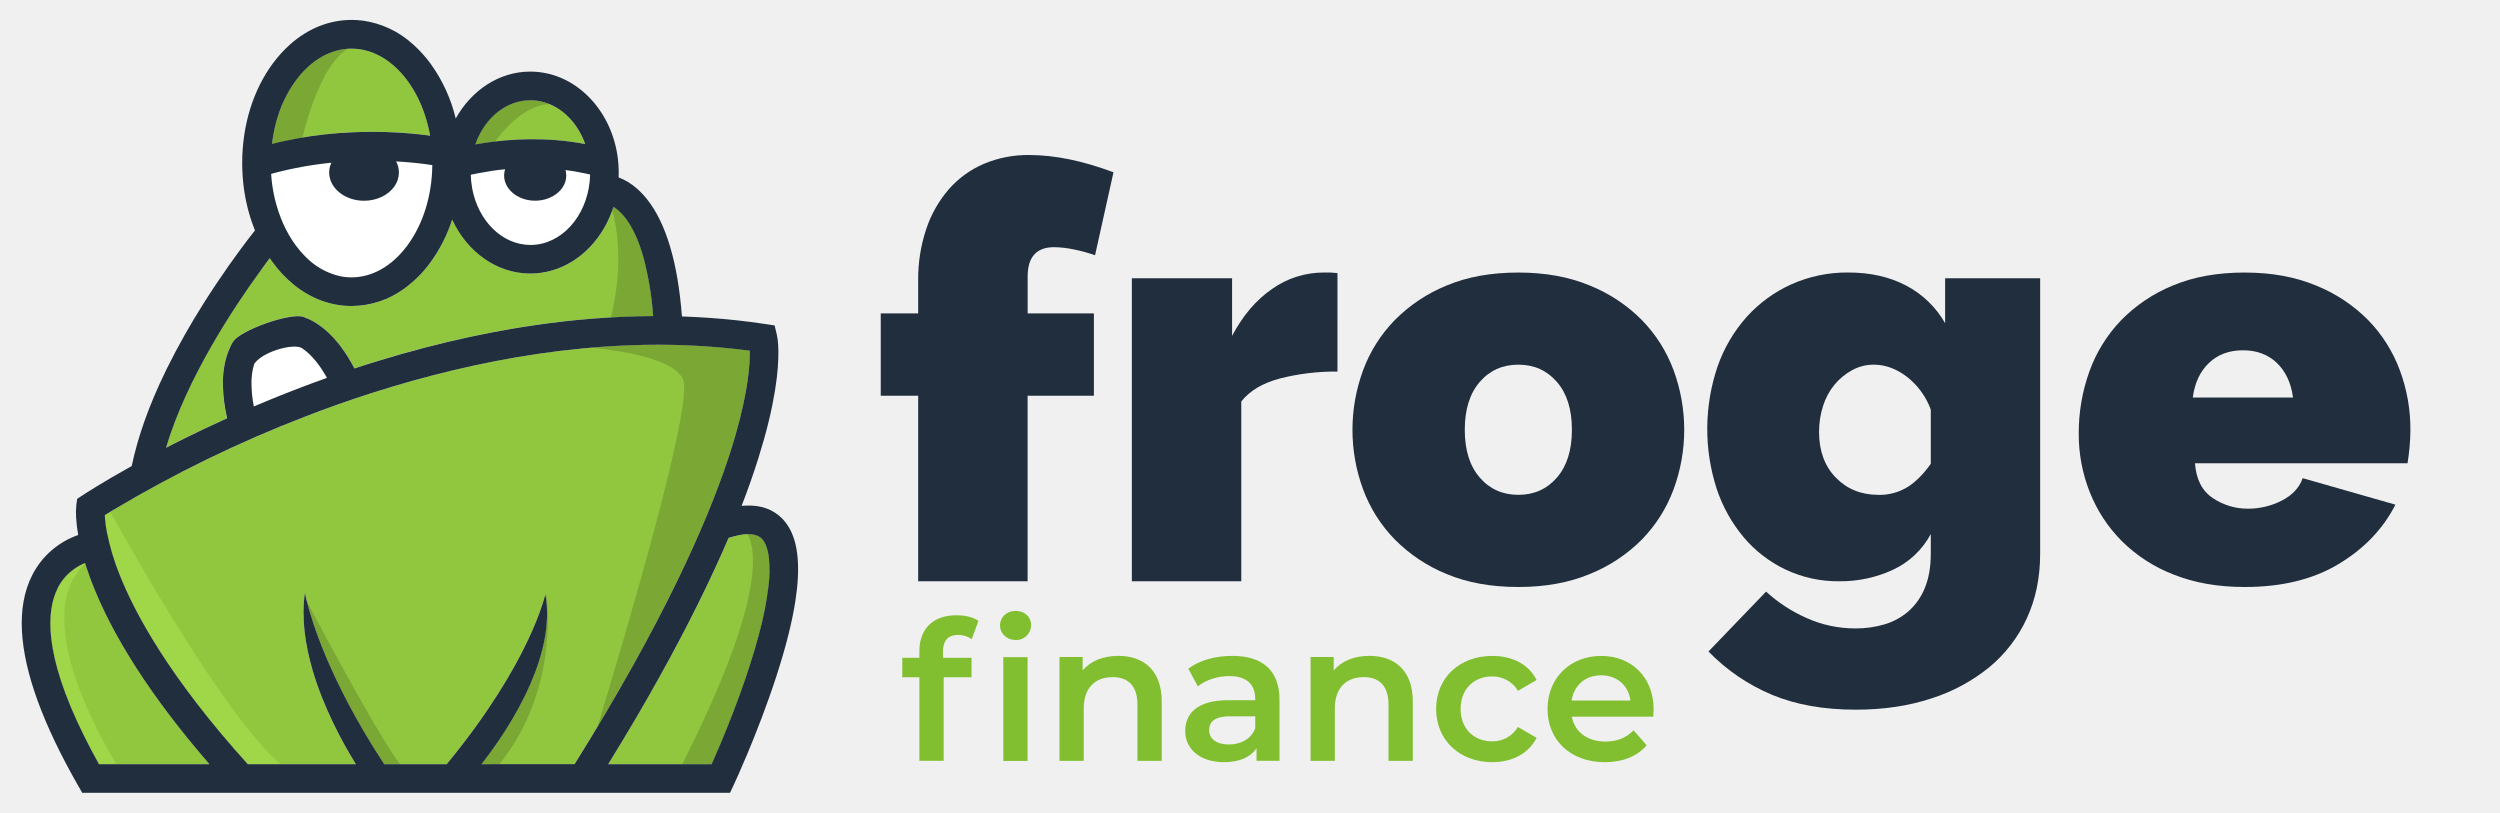
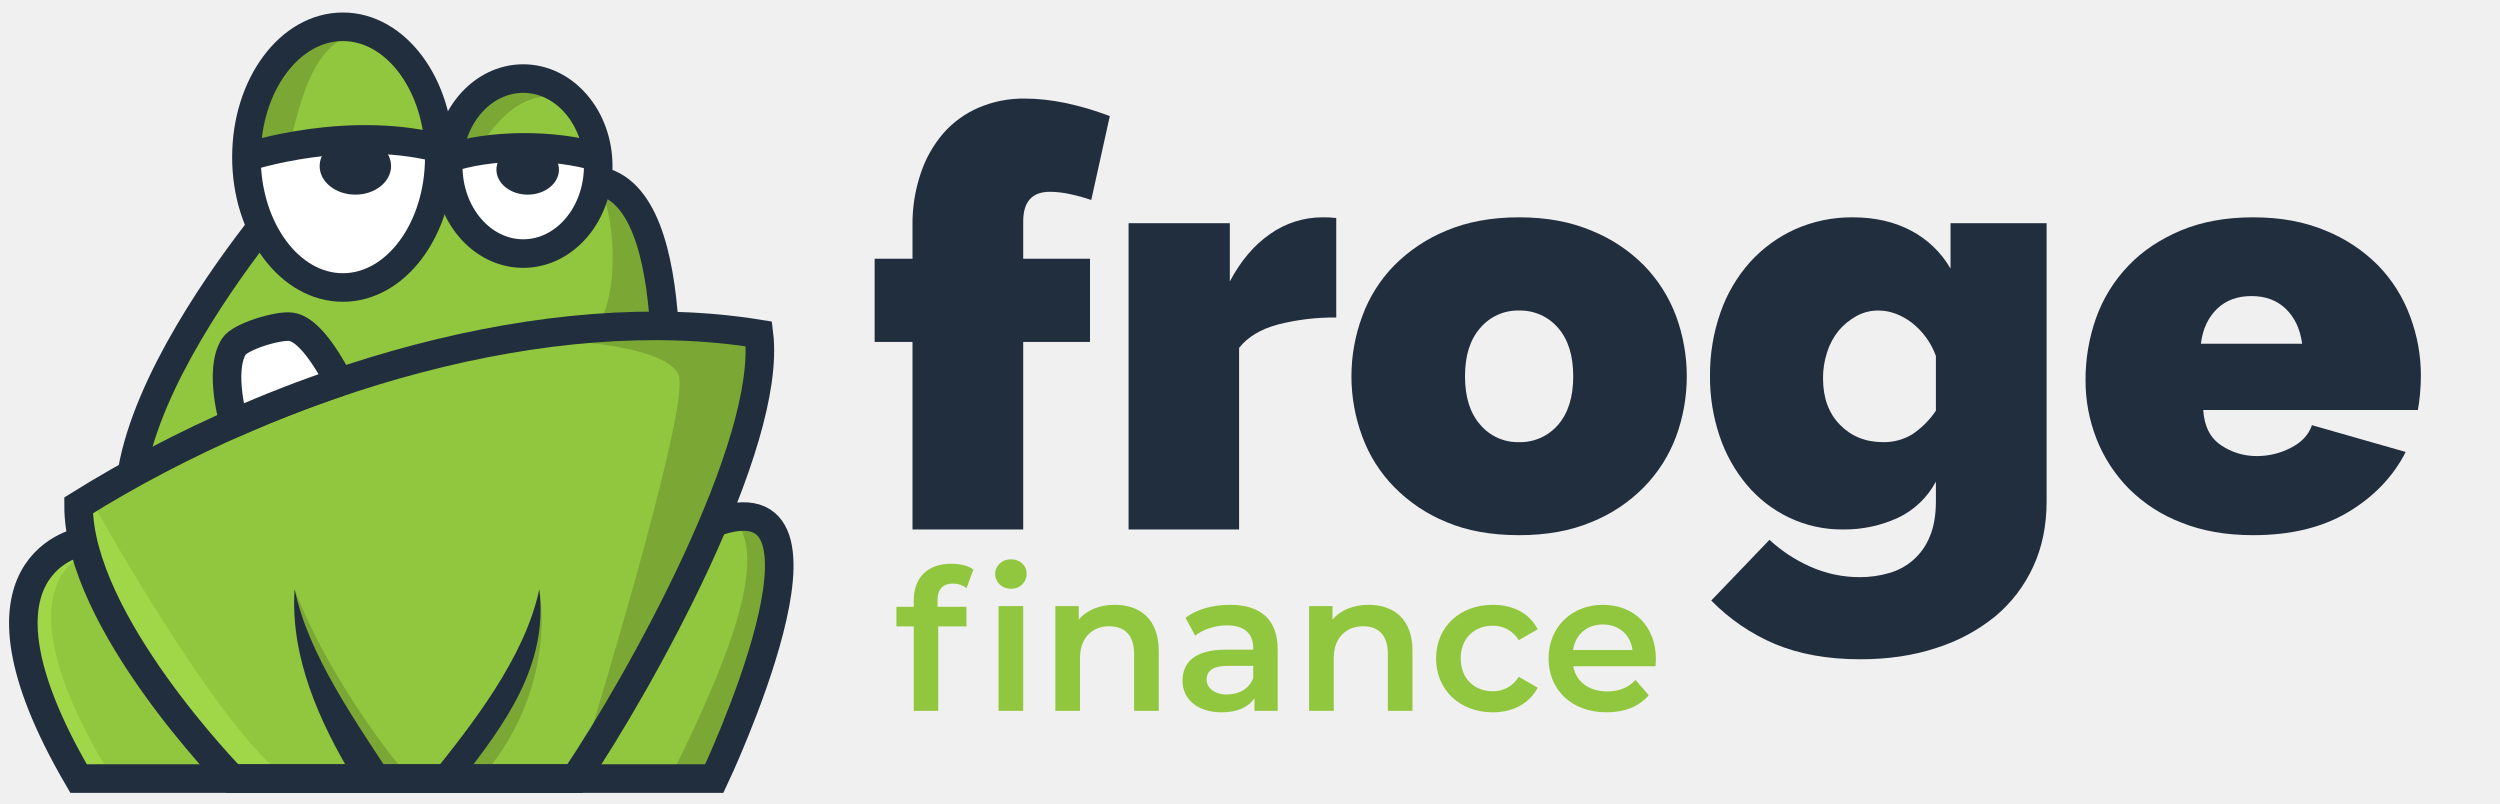
- <svg xmlns="http://www.w3.org/2000/svg" viewBox="0 0 1415 460">
-   <g id="title-logo-ff-color">
-     <g id="official-original_copy_2" data-name="official-original copy 2">
-       <g id="shaded_bits" data-name="shaded bits">
-         <g id="shade_primary" data-name="shade primary">
-           <path d="M118.56,432.52H56C24.18,375.57,25.61,347,32.57,333.07a30.06,30.06,0,0,1,15.59-14.42c1,3.17,2.14,6.56,3.52,10.18C63.62,360.21,86.09,395,118.56,432.52Z" style="fill:#91c73e" />
-           <path d="M424.32,198.52c.14,7.41-.87,22.85-8.24,48.29-9.93,34.32-33.78,94.25-90.92,185.71H272.53c13-16.57,42.9-59.44,36.12-96.23,0,0-8.07,38.29-55.81,96.23H217.47c-38.38-58.47-44.88-97-44.88-97-5.44,36.77,17.95,79.52,28.85,97H140.22C96,383.62,76.3,347.12,67.58,325c-6.66-16.88-8.07-28.1-8.32-33.4,12.21-7.63,54.88-33.15,113.58-55.86C235.38,211.53,329.21,185.76,424.32,198.52Z" style="fill:#91c73e" />
-           <path d="M431.35,305.08c2.19,2.36,5.56,9,3.6,26.69-1.34,12.23-5,27.56-10.82,45.58-7.67,23.7-17.17,45.82-21.33,55.17H344.24c29.2-47.4,52-90.24,68.15-128.09C419.45,302.16,427.49,300.92,431.35,305.08Z" style="fill:#91c73e" />
-           <path d="M347.23,117.05c7.11,4.5,18.92,18.47,22.45,61.83A489.58,489.58,0,0,0,290,186a616.57,616.57,0,0,0-89.43,22.5A83.76,83.76,0,0,0,191,193.8c-5.84-7.09-12.35-11.93-19.21-14.45-7.31-2.67-36.12,7.58-40,14.14s-5.85,14.88-5.7,24.66a89.41,89.41,0,0,0,2.39,18.57c-12.86,5.81-24.46,11.48-34.61,16.71,13.12-43.88,44.51-88.5,58.78-107.34.57.84,1.15,1.67,1.75,2.48C166.16,164.45,182,173.2,199,173.2s32.85-8.75,44.59-24.63a85.76,85.76,0,0,0,12.34-24.26c8.39,18.13,25.07,30.51,44.24,30.51C321.8,154.82,340.27,139.05,347.23,117.05Z" style="fill:#91c73e" />
-           <path d="M230.55,45.53a73.71,73.71,0,0,1,12.86,31.22c-40.39-5.38-73,.5-89.47,4.7,1.61-13.61,6.28-26.1,13.54-35.92,8.6-11.65,19.8-18,31.53-18S222,33.88,230.55,45.53Z" style="fill:#91c73e" />
-           <path d="M300.18,56.78c13.89,0,25.86,10.21,31,24.76-25-4.8-48.26-2.33-62.15.18C274.22,67.07,286.22,56.78,300.18,56.78Z" style="fill:#91c73e" />
-         </g>
-         <g id="shade_white" data-name="shade white">
-           <path d="M320,96.18A128.51,128.51,0,0,1,334,98.73c-.45,22.08-15.43,39.87-33.77,39.87s-33.29-17.75-33.78-39.79a165,165,0,0,1,19.46-3,11.58,11.58,0,0,0-.55,3.53c0,7.85,7.87,14.21,17.57,14.21s17.57-6.36,17.57-14.21A11.54,11.54,0,0,0,320,96.18Z" style="fill:#fff" />
-           <path d="M244.72,93.32c-.2,17.32-5.21,33.49-14.17,45.61-8.6,11.64-19.79,18-31.54,18s-22.93-6.41-31.53-18c-8.08-10.93-12.95-25.15-14-40.54a205.28,205.28,0,0,1,34.09-6.31,13.16,13.16,0,0,0-1.22,5.52c0,8.81,8.84,16,19.74,16s19.73-7.14,19.73-16a13.31,13.31,0,0,0-1.64-6.38C230.77,91.59,237.63,92.26,244.72,93.32Z" style="fill:#fff" />
-           <path d="M170.69,196.89c6.78,3.47,11.31,11.43,14.38,17q-9.21,3.27-18.45,6.85c-8,3.09-15.63,6.21-23,9.33a70,70,0,0,1-1.34-12.14c-.07-5-.24-9.23,1.52-11.9C148.4,199.12,165.54,194.27,170.69,196.89Z" style="fill:#fff" />
-         </g>
-         <g id="shade_dark" data-name="shade dark">
-           <path d="M416.08,246.81c7.37-25.44,8.38-40.88,8.24-48.29A399.63,399.63,0,0,0,356,195.47c-7.09.27-14.12.72-21.1,1.3,20.68,2.18,47.09,7.08,51.7,18,5.86,13.92-30.33,137-48.4,196.47,41.68-69.35,62.92-118.73,73.75-151.18Q414.33,252.91,416.08,246.81Z" style="fill:#7ba835" />
-           <path d="M414.72,403.76c3.13-8.12,6.41-17.15,9.41-26.42q3.28-10.12,5.63-19.11A187.07,187.07,0,0,0,435,331.77a70.53,70.53,0,0,0,.24-16.1c-.74-6.14-2.51-9.15-3.85-10.59a6.85,6.85,0,0,0-.89-.81c-1.91-1.47-4.53-2-7.44-1.91,5.75,10.23,8.26,40.63-36.9,130.16H402.8C405.34,426.83,409.85,416.39,414.72,403.76Z" style="fill:#7ba835" />
-           <path d="M167.48,45.53A68.86,68.86,0,0,0,158,63.8a83.43,83.43,0,0,0-4,17.65c1.52-.39,3.19-.8,5-1.21,3.55-.8,7.63-1.62,12.17-2.38,3.24-13.14,11.78-42,25.79-50.31C185.93,28.28,175.55,34.59,167.48,45.53Z" style="fill:#7ba835" />
-           <path d="M270.69,77.72c-.6,1.29-1.14,2.63-1.62,4q2.55-.47,5.51-.9c1.79-.27,3.7-.53,5.69-.76,5.26-7.16,16.89-20.57,30.7-21.12a28.38,28.38,0,0,0-10.79-2.16C287.53,56.78,276.48,65.24,270.69,77.72Z" style="fill:#7ba835" />
-           <path d="M345.74,179.65q12.09-.71,23.94-.77a177.75,177.75,0,0,0-5.34-32.65c-5.11-18.52-12.22-26.09-17.11-29.18-.2.62-.42,1.23-.64,1.84C349.41,129.46,352.86,151,345.74,179.65Z" style="fill:#7ba835" />
-           <path d="M309.29,336.39q-.15,1.08-.3,2.1c2.32,16-2,33-8.7,48.47-8.46,19.53-20.63,36.49-27.76,45.56h10.16C317.49,389.23,309.29,336.39,309.29,336.39Z" style="fill:#7ba835" />
-           <path d="M197.11,398.16c5.51,10.44,12.21,21.95,20.36,34.36h8.87c-15-20.64-49.76-86.64-52.67-92.18C175.88,349.18,182,369.66,197.11,398.16Z" style="fill:#7ba835" />
-         </g>
-         <g id="shade_light" data-name="shade light">
-           <path d="M62.4,289.64l-3.09,1.91v1a75.16,75.16,0,0,0,1.22,9,133.18,133.18,0,0,0,7,23.43c8.72,22.14,28.4,58.63,72.64,107.54h18.61C128.28,406.79,75.63,313.54,62.4,289.64Z" style="fill:#9fd748" />
-           <path d="M48.32,319.16c0-.17-.11-.34-.16-.51a30.91,30.91,0,0,0-10.9,7.58l-.24.26-.24.27a29.75,29.75,0,0,0-4.21,6.31c-6.24,12.52-8,36.77,14.57,82.68,2.61,5.3,5.52,10.88,8.81,16.77h9.84C19.4,353.39,39.63,326.3,48.32,319.16Z" style="fill:#9fd748" />
-         </g>
+ <svg xmlns="http://www.w3.org/2000/svg" viewBox="0 0 1400 450">
+   <g id="ff">
+     <g id="Layer_12" data-name="Layer 12">
+       <g>
+         <path d="M532.7,315.7c4.7,0,9.4,1,12.4,3.2l-3.8,10.4a13,13,0,0,0-7.6-2.5c-5.7,0-8.7,3.2-8.7,9.5v3.5h16.2v11H525.4v47.3H511.7V350.8H502v-11h9.7v-3.7C511.7,323.8,519.1,315.7,532.7,315.7Zm24.6,5.7c0-4.6,3.8-8.2,8.8-8.2s8.8,3.4,8.8,7.9a8.4,8.4,0,0,1-8.8,8.6C561.1,329.7,557.3,326.1,557.3,321.4Zm1.9,18H573v58.7H559.2Z" fill="#91c73e" />
+         <path d="M648.9,364.5v33.6H635.1V366.2c0-10.4-5.2-15.5-14-15.5s-16.3,5.9-16.3,17.7v29.7H591V339.4h13.1V347c4.5-5.4,11.7-8.3,20.2-8.3C638.4,338.7,648.9,346.7,648.9,364.5Z" fill="#91c73e" />
+         <path d="M715.5,363.7v34.4h-13V391c-3.3,5-9.6,7.9-18.4,7.9-13.5,0-21.9-7.4-21.9-17.6s6.6-17.5,24.4-17.5h15.2v-.9c0-8-4.9-12.7-14.7-12.7-6.6,0-13.4,2.2-17.8,5.8l-5.4-10c6.3-4.9,15.4-7.3,24.9-7.3C705.7,338.7,715.5,346.7,715.5,363.7Zm-13.7,16v-6.8H687.6c-9.4,0-11.9,3.5-11.9,7.8s4.2,8.2,11.2,8.2S699.5,385.8,701.8,379.7Z" fill="#91c73e" />
+         <path d="M791,364.5v33.6H777.2V366.2c0-10.4-5.1-15.5-13.9-15.5s-16.4,5.9-16.4,17.7v29.7H733.1V339.4h13.1V347c4.5-5.4,11.7-8.3,20.3-8.3C780.5,338.7,791,346.7,791,364.5Z" fill="#91c73e" />
+         <path d="M804.2,368.7c0-17.6,13.2-30,31.8-30,11.4,0,20.5,4.7,25.1,13.7l-10.6,6.1a16.6,16.6,0,0,0-14.6-8.1c-10.2,0-17.9,7-17.9,18.3s7.7,18.4,17.9,18.4a16.6,16.6,0,0,0,14.6-8.1l10.6,6.1c-4.6,8.8-13.7,13.8-25.1,13.8C817.4,398.9,804.2,386.3,804.2,368.7Z" fill="#91c73e" />
+         <path d="M927.1,373.1H881c1.6,8.6,8.8,14.1,19,14.1,6.6,0,11.8-2.1,15.9-6.4l7.4,8.5c-5.3,6.3-13.5,9.6-23.6,9.6-19.7,0-32.5-12.7-32.5-30.2s12.9-30,30.4-30,29.7,12,29.7,30.4C927.3,370.2,927.2,371.8,927.1,373.1ZM880.9,364h33.3c-1.1-8.5-7.6-14.3-16.6-14.3S882.2,355.4,880.9,364Z" fill="#91c73e" />
      </g>
-       <path id="outline" d="M423.24,426.1c4.74-11.36,10.89-27,16.28-43.63q7.88-24.29,10.66-42.29c2.94-19,1.68-32.87-3.8-41.93a25.4,25.4,0,0,0-3.13-4.19c-.27-.3-.56-.58-.84-.86-5.09-5-11.81-7.35-20.08-7.05-.85,0-1.7.08-2.58.17q5.47-14.13,9.56-27.21,1.72-5.52,3.23-10.86c7.89-28.31,8.41-45.12,7.89-53.13a35,35,0,0,0-.73-5.62l-.58-2.42-.69-2.88-5.39-.82q-15.75-2.4-32.06-3.5c-5-.34-10-.61-15-.77-2.34-30.59-9-52.83-19.76-66.36a46.08,46.08,0,0,0-5.61-5.93,34,34,0,0,0-10.47-6.41c0-.79,0-1.59.05-2.38,0-.12,0-.23,0-.34,0-27.56-17.18-50.63-39.95-56-.37-.09-.75-.16-1.12-.23-1.27-.27-2.54-.49-3.84-.64a43.11,43.11,0,0,0-5.1-.3c-17.74,0-33.35,10.61-42.24,26.56A87.94,87.94,0,0,0,243.6,35.89a70.75,70.75,0,0,0-9.2-10.24l-.32-.31-.56-.47a52.93,52.93,0,0,0-28.19-13.2h-.11a49.31,49.31,0,0,0-6.21-.4h0c-12.65,0-24.65,4.85-34.8,13.86a70.66,70.66,0,0,0-9.78,10.77C143.24,51,137.08,71,137.08,92.23q0,3.61.24,7.19c.05.67.1,1.34.16,2,0,.39.06.77.1,1.16A100.41,100.41,0,0,0,142.65,126q.78,2.23,1.66,4.41c-4.25,5.38-12.32,15.94-21.61,29.83-2.41,3.59-4.9,7.41-7.43,11.42a408.69,408.69,0,0,0-20.79,36.87l-.06.12c-.24.49-.46,1-.7,1.47C84.37,229.29,78,247.26,74.56,263.77c-17.06,9.48-26.94,16-27.82,16.56l-2.34,1.55-.73.48L43.18,286v.09a39.23,39.23,0,0,0-.11,6.65,82.14,82.14,0,0,0,1.19,10.07,46.21,46.21,0,0,0-26,22.67q-6.8,13.36-5.84,31.71c1.22,23.32,11.83,52.58,31.79,87.46l2.33,4.08H413.19l2.19-4.68.18-.39c.74-1.58,3.5-7.61,7.21-16.44ZM404.67,321.75q4.08-8.82,7.72-17.32c.94-.3,1.91-.59,2.88-.84,1.15-.31,2.31-.57,3.45-.78,4.57-.82,8.92-.7,11.73,1.46a6.85,6.85,0,0,1,.89.81c1.34,1.44,3.11,4.45,3.85,10.59a70.53,70.53,0,0,1-.24,16.1,187.07,187.07,0,0,1-5.19,26.46q-2.34,9-5.63,19.11c-3,9.27-6.28,18.3-9.41,26.42-4.87,12.63-9.38,23.07-11.92,28.76H344.25q8.49-13.78,16.25-27Q386.79,360.54,404.67,321.75ZM272.53,432.52c7.13-9.07,19.3-26,27.76-45.56,7-16.14,11.43-34,8.36-50.67h0s-8.07,38.29-55.81,96.23H217.47c-8.15-12.41-14.85-23.92-20.36-34.36-20.47-38.74-24.52-62.68-24.52-62.68h0c-2.11,14.26.13,29.43,4.28,43.67,6.3,21.59,17,41.06,23.76,52.06l.81,1.31H140.22C96,383.61,76.3,347.12,67.58,325a133.18,133.18,0,0,1-7-23.43,69.08,69.08,0,0,1-1.27-10c1.13-.7,2.52-1.57,4.17-2.56a713.29,713.29,0,0,1,109.41-53.3c47.42-18.34,112.83-37.57,183.14-40.25a399.63,399.63,0,0,1,68.34,3.05c.14,7.41-.87,22.85-8.24,48.29q-1.75,6.09-4.15,13.28c-11.9,35.68-36.39,91.8-86.78,172.43Zm-240-99.45a29.75,29.75,0,0,1,4.21-6.31l.24-.27.24-.26a30.91,30.91,0,0,1,10.9-7.58c.25.82.52,1.65.8,2.5.64,2,1.35,4,2.14,6.11.19.52.38,1,.58,1.57,11.94,31.38,34.41,66.2,66.88,103.69H56c-3.29-5.89-6.2-11.47-8.81-16.77C24.55,369.84,26.33,345.59,32.57,333.07ZM167.48,45.53c8.6-11.64,19.8-18,31.53-18,8.51,0,16.73,3.38,23.89,9.66a52.62,52.62,0,0,1,7.65,8.39A69.38,69.38,0,0,1,240.45,65a83,83,0,0,1,3,11.77,246.73,246.73,0,0,0-50.5-1.5l-.33,0-.14,0a231,231,0,0,0-33.52,4.95c-1.79.41-3.46.82-5,1.21a83.43,83.43,0,0,1,4-17.65A68.86,68.86,0,0,1,167.48,45.53Zm163.74,36c-21.91-4.22-42.53-2.82-56.64-.72q-3,.44-5.51.9c.48-1.37,1-2.71,1.62-4,5.79-12.48,16.84-20.94,29.49-20.94,10.85,0,20.53,6.23,26.72,15.9A43.34,43.34,0,0,1,331.22,81.54Zm-49,14.66c1.19-.14,2.4-.27,3.66-.39a11.6,11.6,0,0,0-.55,3.54c0,4.41,2.49,8.35,6.39,11a20.23,20.23,0,0,0,11.18,3.24A20.54,20.54,0,0,0,313,111c4.53-2.57,7.5-6.82,7.5-11.63v0a11.31,11.31,0,0,0-.11-1.55v-.06a11.23,11.23,0,0,0-.32-1.53c1.83.23,3.68.52,5.53.83s3.92.72,5.9,1.15c.84.19,1.68.37,2.51.57-.43,20.7-13.62,37.63-30.38,39.67a29.25,29.25,0,0,1-3.39.2c-16,0-29.5-13.59-32.94-31.75a49.1,49.1,0,0,1-.84-8c2.37-.52,5.42-1.11,9-1.68C277.48,96.8,279.76,96.49,282.2,96.2ZM199.45,157H199a31.81,31.81,0,0,1-6.53-.67l-.44-.1a39.28,39.28,0,0,1-19-10.8,54.94,54.94,0,0,1-5.6-6.48,67,67,0,0,1-7.33-12.74,82.93,82.93,0,0,1-6.65-27.8,205.07,205.07,0,0,1,34.09-6.31c-.09.18-.15.38-.23.57a13.17,13.17,0,0,0-1,4.95c0,8.81,8.84,16,19.74,16,7.4,0,13.84-3.3,17.22-8.18a13.6,13.6,0,0,0,2.51-7.77,12.81,12.81,0,0,0-.4-3.17c0-.05,0-.09,0-.14l0,0a13.31,13.31,0,0,0-1.2-3c6.57.36,13.43,1,20.52,2.09-.19,17.19-5.14,33.24-14,45.32l-.21.29c-.08.12-.18.23-.27.35C221.82,150.55,210.91,156.81,199.45,157Zm-46.77-10.88.55.77q.59.87,1.2,1.71a68.25,68.25,0,0,0,11.88,12.55C176,169,187.22,173.2,199,173.2a50.81,50.81,0,0,0,29.81-9.86,66.74,66.74,0,0,0,14.78-14.77,85.76,85.76,0,0,0,12.34-24.26c8.39,18.13,25.07,30.51,44.24,30.51,17.32,0,32.62-10.13,41.59-25.47a59.82,59.82,0,0,0,5.46-12.3c4.89,3.09,12,10.66,17.11,29.18a177.75,177.75,0,0,1,5.34,32.65,482.49,482.49,0,0,0-66.94,5.17c-4.22.62-8.46,1.27-12.72,2q-11.55,2-23.26,4.48-25.83,5.52-52.22,13.6-7,2.13-13.94,4.42a86.88,86.88,0,0,0-7.74-12.42c-.59-.77-1.2-1.55-1.83-2.32l-.06-.07c-.66-.8-1.34-1.57-2-2.32l-.69-.73c-.48-.51-1-1-1.45-1.48-.27-.27-.54-.52-.82-.78-.45-.43-.92-.86-1.38-1.26l-.86-.74c-.47-.39-.94-.77-1.41-1.13-.28-.22-.56-.44-.85-.65-.51-.38-1-.73-1.55-1.08l-.74-.5c-.7-.45-1.4-.87-2.11-1.27l-.21-.12c-.73-.4-1.46-.78-2.19-1.12l-.1,0c-.92-.42-1.84-.82-2.77-1.16-7.31-2.67-36.12,7.58-40,14.14-.5.83-1,1.7-1.39,2.59s-.75,1.64-1.09,2.49c-.12.29-.21.59-.32.88-.22.6-.44,1.2-.64,1.82-.11.35-.21.72-.31,1.08-.17.58-.33,1.16-.48,1.76l-.27,1.18c-.13.59-.24,1.2-.35,1.81q-.12.61-.21,1.23c-.1.64-.18,1.28-.25,1.94-.05.4-.1.8-.14,1.22q-.09,1.09-.15,2.22c0,.35,0,.69-.06,1,0,1.12-.06,2.25,0,3.4a89.5,89.5,0,0,0,2.39,18.57c-8.87,4-17.12,7.94-24.73,11.72-2.09,1-4.14,2.06-6.12,3.07-1.27.64-2.53,1.28-3.76,1.92,11.76-39.33,38.19-79.24,53.83-100.66C149.53,150.29,151.2,148.05,152.68,146.09Zm-9,84c-.06-.31-.12-.64-.18-1a68.61,68.61,0,0,1-1.16-11.17A37,37,0,0,1,143.86,206c4.56-6.87,21.61-11.71,26.79-9.12,6.41,4.14,11.34,11.43,14.42,17q-9.23,3.27-18.45,6.85c-2.65,1-5.25,2.06-7.83,3.09Q151,226.94,143.67,230.06Z" style="fill:#212e3e" />
+       <g>
+         <path d="M511,296.5v-105H489.8V144.9H511V126.3a87.7,87.7,0,0,1,4.6-29.2,66.6,66.6,0,0,1,12.7-22.5A55.3,55.3,0,0,1,548,60.3a63.7,63.7,0,0,1,25.9-5.1c14.4,0,30.2,3.3,47.6,9.8l-10.4,47a98,98,0,0,0-11.9-3.3,54.3,54.3,0,0,0-11.2-1.3c-10,0-15,5.5-15,16.6v20.9h37.4v46.6H573v105Z" fill="#212e3e" />
+         <path d="M748.3,177.8a127.2,127.2,0,0,0-32.6,3.9c-9.7,2.6-17,7-21.8,13.1V296.5H632V125h56.7v32.6c6.1-11.5,13.6-20.4,22.6-26.6a50.8,50.8,0,0,1,29.2-9.3,51.8,51.8,0,0,1,7.8.4Z" fill="#212e3e" />
+         <path d="M850.7,299.7c-15.4,0-29-2.4-40.6-7.3a87.1,87.1,0,0,1-29.3-19.6,79.2,79.2,0,0,1-17.9-28.3,96.4,96.4,0,0,1,0-67.5,79.6,79.6,0,0,1,17.9-28.4,88.4,88.4,0,0,1,29.3-19.5c11.6-4.9,25.2-7.4,40.6-7.4s28.7,2.5,40.4,7.4a87.3,87.3,0,0,1,29.5,19.5,81.3,81.3,0,0,1,18,28.4,97.9,97.9,0,0,1,0,67.5,80.9,80.9,0,0,1-18,28.3,86.1,86.1,0,0,1-29.5,19.6C879.4,297.3,865.9,299.7,850.7,299.7Zm-30.3-89c0,11.6,2.8,20.6,8.5,27.1a27.5,27.5,0,0,0,21.8,9.8,27.9,27.9,0,0,0,21.9-9.8c5.6-6.5,8.4-15.5,8.4-27.1s-2.8-20.5-8.4-27a27.9,27.9,0,0,0-21.9-9.8,27.5,27.5,0,0,0-21.8,9.8C823.2,190.2,820.4,199.2,820.4,210.7Z" fill="#212e3e" />
+         <path d="M1032.3,296.5a68.5,68.5,0,0,1-30.5-6.7,70.5,70.5,0,0,1-23.6-18.3A83.7,83.7,0,0,1,963,244.3a103,103,0,0,1-5.4-33.9,104.5,104.5,0,0,1,5.9-35.5A83.5,83.5,0,0,1,980,146.8a77,77,0,0,1,25.2-18.4,78.1,78.1,0,0,1,32.3-6.7c12.4,0,23.3,2.5,32.6,7.4a55.4,55.4,0,0,1,22.2,21.3V125h53.8V280.8c0,13.5-2.5,25.7-7.5,36.5a79.3,79.3,0,0,1-21.2,27.8,99.8,99.8,0,0,1-32.9,17.7c-12.9,4.3-27.1,6.4-42.8,6.4-18.2,0-34.1-2.9-47.6-8.5a110.1,110.1,0,0,1-35.8-24.4l32.6-34a82.9,82.9,0,0,0,22.6,14.9,67.3,67.3,0,0,0,28.2,6,57.1,57.1,0,0,0,16.2-2.3,34.4,34.4,0,0,0,22.8-20.5c2.3-5.4,3.4-12,3.4-19.6V269.7a46.5,46.5,0,0,1-21.3,20.3A71.6,71.6,0,0,1,1032.3,296.5Zm22.2-48.9a30.5,30.5,0,0,0,16.4-4.4,48.6,48.6,0,0,0,13.2-13.2V199.3a41.7,41.7,0,0,0-13.5-18.6c-6-4.5-12.2-6.8-18.8-6.8a24.9,24.9,0,0,0-12.2,3.1,35.2,35.2,0,0,0-9.9,8.1,36,36,0,0,0-6.5,12.1,45.4,45.4,0,0,0-2.3,14.8c0,10.7,3.1,19.3,9.4,25.8S1044.7,247.6,1054.5,247.6Z" fill="#212e3e" />
+         <path d="M1261.8,299.7c-15,0-28.4-2.3-40.1-7a84.3,84.3,0,0,1-29.5-19,82.5,82.5,0,0,1-18.1-27.8,89.1,89.1,0,0,1-6.2-32.9,102.9,102.9,0,0,1,6-35.2,82,82,0,0,1,18-29c7.9-8.3,17.7-14.8,29.3-19.7s25.2-7.4,40.6-7.4,28.7,2.5,40.4,7.4a87.3,87.3,0,0,1,29.5,19.5,81,81,0,0,1,17.9,28.4,94,94,0,0,1,6.1,33.7c0,3.3-.2,6.6-.5,10a87.8,87.8,0,0,1-1.2,8.9H1233.8c.6,9.2,4,15.8,10.1,19.8a35.2,35.2,0,0,0,19.8,6,40.8,40.8,0,0,0,19.1-4.6c6-3,10-7.2,11.9-12.7l52.5,15q-10.5,20.6-32.1,33.6C1300.6,295.4,1282.9,299.7,1261.8,299.7Zm27.4-107.2c-1.1-8.3-4.2-14.8-9.2-19.6s-11.4-7.1-19.2-7.1-14.2,2.3-19.2,7.1-8.1,11.3-9.1,19.6Z" fill="#212e3e" />
+       </g>
    </g>
-     <path d="M519.69,329V224H498.5V177.39h21.19V158.81a88.91,88.91,0,0,1,4.56-29.18A66.52,66.52,0,0,1,537,107.14a55.21,55.21,0,0,1,19.72-14.35,64.07,64.07,0,0,1,25.92-5.05q21.51,0,47.59,9.78l-10.43,46.94a91.09,91.09,0,0,0-11.9-3.26,57.48,57.48,0,0,0-11.25-1.3q-15,0-15,16.62v20.87h37.49V224H581.63V329Z" style="fill:#212e3e" />
-     <path d="M757,210.31a126.39,126.39,0,0,0-32.6,3.92q-14.67,3.9-21.84,13V329H640.63V157.5h56.73v32.6q9.12-17.26,22.65-26.57a50.59,50.59,0,0,1,29.18-9.29,53.82,53.82,0,0,1,7.82.33Z" style="fill:#212e3e" />
-     <path d="M859.38,332.24q-23.14,0-40.59-7.34a87.82,87.82,0,0,1-29.34-19.56A80.73,80.73,0,0,1,771.52,277a97.41,97.41,0,0,1,0-67.48,80.73,80.73,0,0,1,17.93-28.36,87.82,87.82,0,0,1,29.34-19.56q17.44-7.34,40.59-7.34,22.82,0,40.42,7.34a87.57,87.57,0,0,1,29.51,19.56,80.87,80.87,0,0,1,17.93,28.36,97.41,97.41,0,0,1,0,67.48,80.87,80.87,0,0,1-17.93,28.36A87.57,87.57,0,0,1,899.8,324.9Q882.21,332.24,859.38,332.24Zm-30.32-89q0,17.28,8.48,27.06t21.84,9.78q13.36,0,21.84-9.78t8.48-27.06q0-17.28-8.48-27.06t-21.84-9.78q-13.38,0-21.84,9.78T829.06,243.24Z" style="fill:#212e3e" />
-     <path d="M1041,329a69.29,69.29,0,0,1-30.48-6.68A70.9,70.9,0,0,1,986.84,304a84,84,0,0,1-15.16-27.22,110.21,110.21,0,0,1,.49-69.44,83.68,83.68,0,0,1,16.47-28,76.1,76.1,0,0,1,25.26-18.41,76.88,76.88,0,0,1,32.28-6.69q18.57,0,32.6,7.34a54.45,54.45,0,0,1,22.16,21.35V157.5h53.79V313.33q0,20.22-7.49,36.51a78.32,78.32,0,0,1-21.19,27.71,99.7,99.7,0,0,1-32.93,17.77q-19.24,6.36-42.71,6.36-27.37,0-47.59-8.48A108.44,108.44,0,0,1,967,368.75l32.6-33.9a84.46,84.46,0,0,0,22.65,14.83,67.13,67.13,0,0,0,28.2,6,56.32,56.32,0,0,0,16.14-2.28,36.34,36.34,0,0,0,13.53-7.34,34.91,34.91,0,0,0,9.29-13.2q3.42-8.14,3.42-19.56V302.25a46.31,46.31,0,0,1-21.35,20.21A70.65,70.65,0,0,1,1041,329Zm22.17-48.9a30.33,30.33,0,0,0,16.46-4.4q7-4.41,13.2-13.21V231.83a41.76,41.76,0,0,0-13.53-18.58q-9-6.85-18.74-6.85a25.29,25.29,0,0,0-12.23,3.1,34.16,34.16,0,0,0-9.94,8.15,35.86,35.86,0,0,0-6.52,12.06,47.7,47.7,0,0,0-2.28,14.83q0,16,9.45,25.76T1063.13,280.08Z" style="fill:#212e3e" />
-     <path d="M1270.46,332.24q-22.5,0-40.1-7a84.91,84.91,0,0,1-29.5-19.07,81.87,81.87,0,0,1-18.09-27.71,88.44,88.44,0,0,1-6.2-32.93,102.49,102.49,0,0,1,6-35.21,81.52,81.52,0,0,1,17.93-29,86.56,86.56,0,0,1,29.34-19.72q17.45-7.34,40.59-7.34,22.82,0,40.42,7.34a87.57,87.57,0,0,1,29.51,19.56,80.87,80.87,0,0,1,17.93,28.36,95.59,95.59,0,0,1,6,33.74c0,3.26-.17,6.58-.49,9.94s-.71,6.36-1.14,9h-120.3q1,13.69,10.11,19.72a35.26,35.26,0,0,0,19.89,6,41.52,41.52,0,0,0,19.07-4.56q9-4.56,11.9-12.72l52.48,15q-10.44,20.53-32.11,33.58T1270.46,332.24ZM1297.84,225q-1.63-12.37-9.12-19.56t-19.24-7.17q-11.73,0-19.23,7.17T1241.12,225Z" style="fill:#212e3e" />
-     <path d="M541.38,348.23c4.73,0,9.35,1,12.43,3.19L550,361.76a13.54,13.54,0,0,0-7.59-2.42c-5.72,0-8.69,3.19-8.69,9.46v3.52h16.17v11H534.12v47.3H520.37v-47.3h-9.68v-11h9.68v-3.74C520.37,356.26,527.74,348.23,541.38,348.23ZM566,354c0-4.62,3.74-8.25,8.8-8.25s8.8,3.41,8.8,7.92a8.44,8.44,0,0,1-8.8,8.58C569.76,362.2,566,358.57,566,354Zm1.87,17.93h13.75v58.74H567.89Z" style="fill:#81bf30" />
-     <path d="M657.54,397v33.66H643.79v-31.9c0-10.45-5.17-15.51-14-15.51-9.78,0-16.39,5.94-16.39,17.71v29.7H599.67V371.88h13.1v7.59c4.51-5.39,11.65-8.25,20.23-8.25C647.08,371.22,657.54,379.25,657.54,397Z" style="fill:#81bf30" />
-     <path d="M724.2,396.19v34.43h-13v-7.15c-3.3,5.06-9.67,7.92-18.48,7.92-13.42,0-21.89-7.37-21.89-17.6,0-9.79,6.6-17.49,24.42-17.49h15.19v-.88c0-8-4.85-12.76-14.64-12.76-6.6,0-13.42,2.2-17.82,5.83l-5.39-10c6.28-4.84,15.4-7.26,24.86-7.26C714.4,371.22,724.2,379.25,724.2,396.19Zm-13.75,16.06v-6.82h-14.2c-9.35,0-11.87,3.52-11.87,7.81,0,4.95,4.17,8.14,11.21,8.14C702.3,421.38,708.13,418.3,710.45,412.25Z" style="fill:#81bf30" />
-     <path d="M799.65,397v33.66H785.9v-31.9c0-10.45-5.17-15.51-14-15.51-9.79,0-16.39,5.94-16.39,17.71v29.7H741.79V371.88h13.09v7.59c4.51-5.39,11.66-8.25,20.24-8.25C789.2,371.22,799.65,379.25,799.65,397Z" style="fill:#81bf30" />
-     <path d="M812.85,401.25c0-17.6,13.2-30,31.79-30,11.44,0,20.57,4.73,25.08,13.64L859.16,391a16.62,16.62,0,0,0-14.63-8.14c-10.12,0-17.82,7-17.82,18.37s7.7,18.37,17.82,18.37a16.62,16.62,0,0,0,14.63-8.14l10.56,6.16c-4.51,8.8-13.64,13.75-25.08,13.75C826.05,431.39,812.85,418.85,812.85,401.25Z" style="fill:#81bf30" />
-     <path d="M935.72,405.65H889.63c1.65,8.58,8.8,14.08,19,14.08,6.6,0,11.77-2.09,16-6.38l7.37,8.47c-5.28,6.27-13.53,9.57-23.65,9.57-19.69,0-32.45-12.65-32.45-30.14s12.87-30,30.36-30c17.16,0,29.7,12,29.7,30.36C935.94,402.68,935.83,404.33,935.72,405.65Zm-46.2-9.13h33.33c-1.1-8.47-7.59-14.3-16.61-14.3S890.84,387.94,889.52,396.52Z" style="fill:#81bf30" />
+     <g id="Layer_13" data-name="Layer 13">
+       <path d="M410,284c60.2-.9-9,152-9,152H44c-31.5-81.4-38.6-95.1-4-136l30-35,75-142C109.8,15.6,230-40.1,250,93c7.4-74.7,93-59.8,84,7,35.1,4.1,37,82,37,82l54,5Z" fill="#91c73e" />
+       <path d="M321,191c28.4,2.6,54.4,8.1,59,19,6.4,15.2-38.9,166.5-57,226,0,0,108.5-167,102-249l-54-5s.1-72-37-80C346.6,118.7,349.3,189.4,321,191Z" fill="#7ba835" />
+       <path d="M411,290c13.7,16.3,12.2,50.1-36,146h26S472.3,278.8,411,290Z" fill="#7ba835" />
+       <path d="M302,330c-2.8,37.3-42.9,96.9-50,106h17C304.2,396,305.6,351.1,302,330Z" fill="#7ba835" />
+       <path d="M205,436h25c-15.7-16.9-49.3-64-65-106C163.9,355.8,189.6,414.3,205,436Z" fill="#7ba835" />
+       <path d="M161,436C122.2,409.3,51,280,51,280c-26,42.8,79,156,79,156Z" fill="#9fd748" />
+       <path d="M44,436H63C9.1,348.1,30.3,318.5,48,310-4.1,308.9,8.5,376.6,44,436Z" fill="#9fd748" />
+       <path d="M44,283c115.1-71.8,263.9-115.1,381-96,7.5,62-66.6,195-103,249H130S43.9,348.1,44,283Z" fill="none" stroke="#212e3e" stroke-miterlimit="2" stroke-width="16" />
+       <path d="M47,303s-74.3,11-3,133H400s82.5-174.2-1-143" fill="none" stroke="#212e3e" stroke-miterlimit="2" stroke-width="16" />
+       <path d="M165,330c7.6,36.9,34.8,74.8,55,106h20c24-29.6,54-67.8,62-106,5.3,42.8-20,76.3-43,106H198C178.9,404.3,162.4,367.8,165,330Z" fill="#212e3e" />
+       <path d="M74,264c8.7-50.5,51.1-110,74-139,21-26.6,144.2-30.1,186-24,26.6,3.9,35.4,42.5,38,81" fill="none" stroke="#212e3e" stroke-miterlimit="10" stroke-width="16" />
+       <path id="tooth" d="M131,237c19.4-8.6,39-16.2,59-23-10.3-19.7-19.5-30-27-31s-28.6,5.6-32,11C122.3,207.6,131,237,131,237Z" fill="#fff" stroke="#212e3e" stroke-miterlimit="1" stroke-width="16" />
+       <path id="lid-dk-right" d="M324,60c-32.6-21.7-56,24-56,24l-17,4C251,58,285.9,22.2,324,60Z" fill="#7ba835" />
+       <path id="lid-dk-left" d="M205.1,17c-29.8,4.3-36.1,37.7-43.2,64.9A210.6,210.6,0,0,0,138,87.6C136.1,48.5,160.8,7.4,205.1,17Z" fill="#7ba835" />
+       <path d="M334.6,87l-83.3.8C245.2,158.1,341.7,157,334.6,87Z" fill="#fff" />
+       <path d="M245.7,80,138,85.1C137.5,184.8,252.1,181.4,245.7,80Z" fill="#fff" />
+       <ellipse cx="199" cy="93" rx="20" ry="16" fill="#212e3e" />
+       <ellipse cx="295.5" cy="95" rx="17.5" ry="14" fill="#212e3e" />
+       <ellipse cx="192" cy="88" rx="54" ry="73" fill="none" stroke="#212e3e" stroke-miterlimit="10" stroke-width="16" />
+       <ellipse cx="293" cy="93" rx="42" ry="49" fill="none" stroke="#212e3e" stroke-miterlimit="10" stroke-width="16" />
+       <path d="M138,88s58.3-19.4,112-4v5c24-8.5,60.6-8.4,85-1" fill="none" stroke="#212e3e" stroke-miterlimit="10" stroke-width="16" />
+     </g>
  </g>
</svg>
